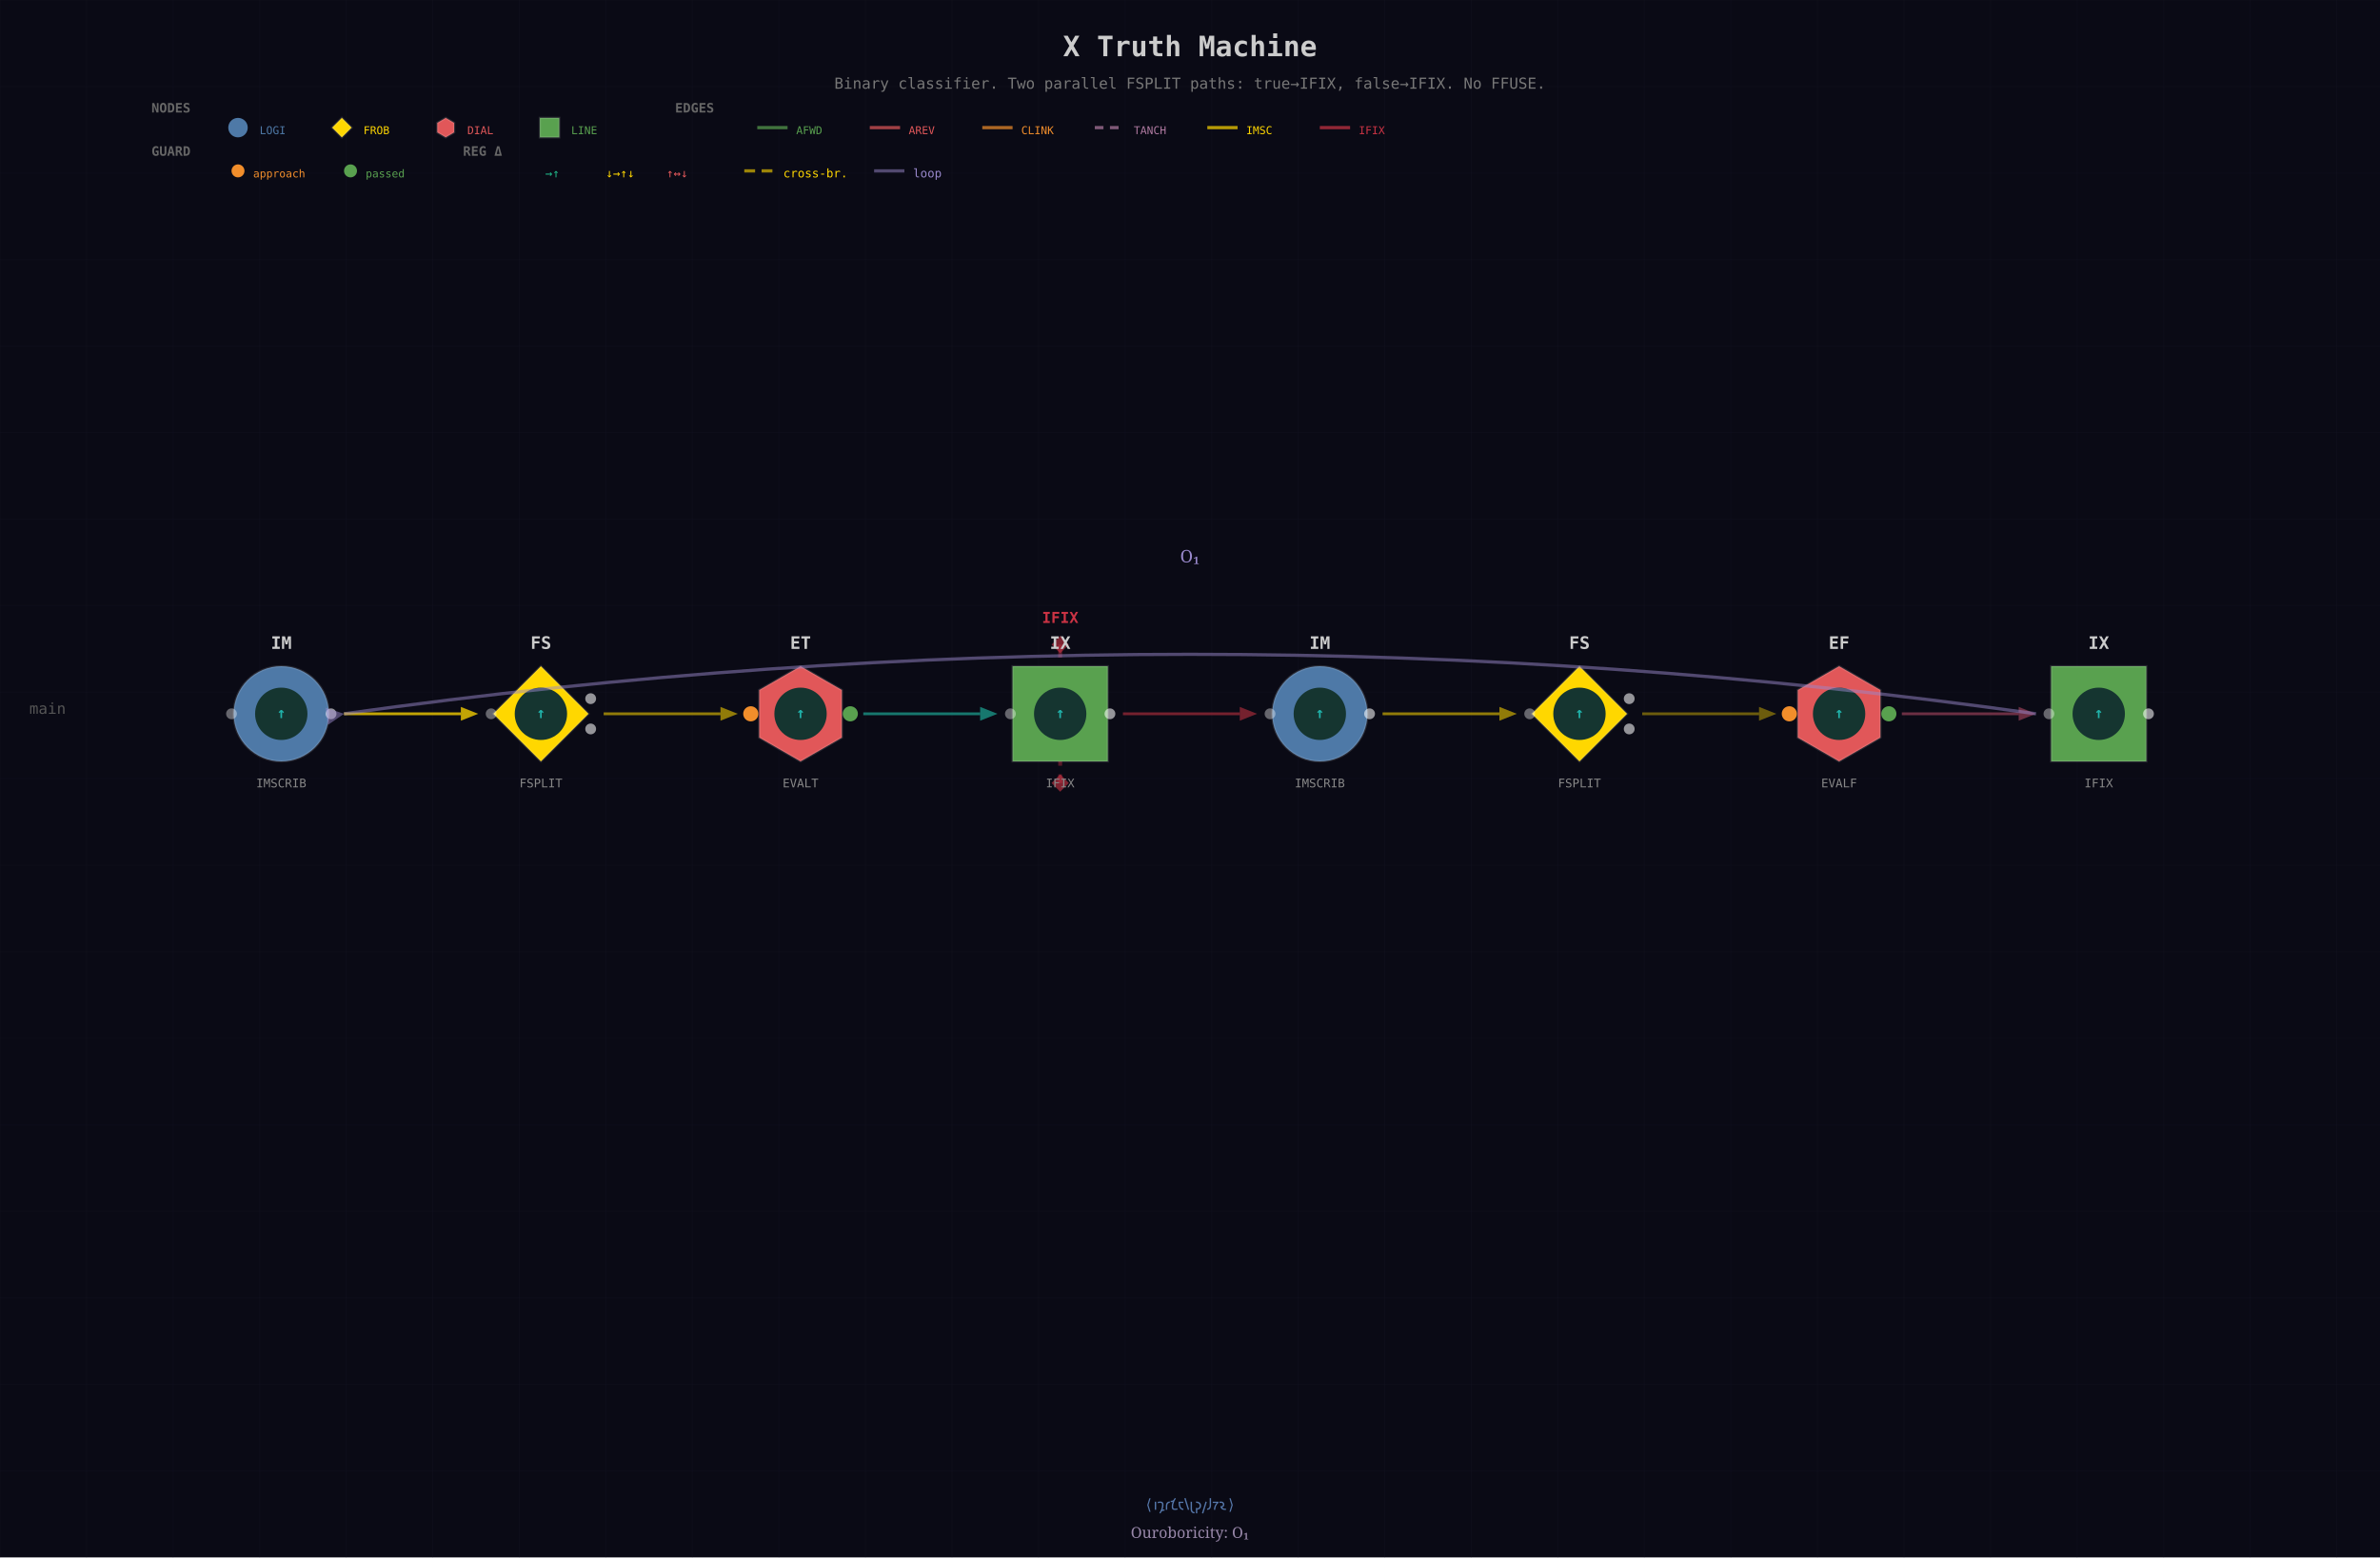
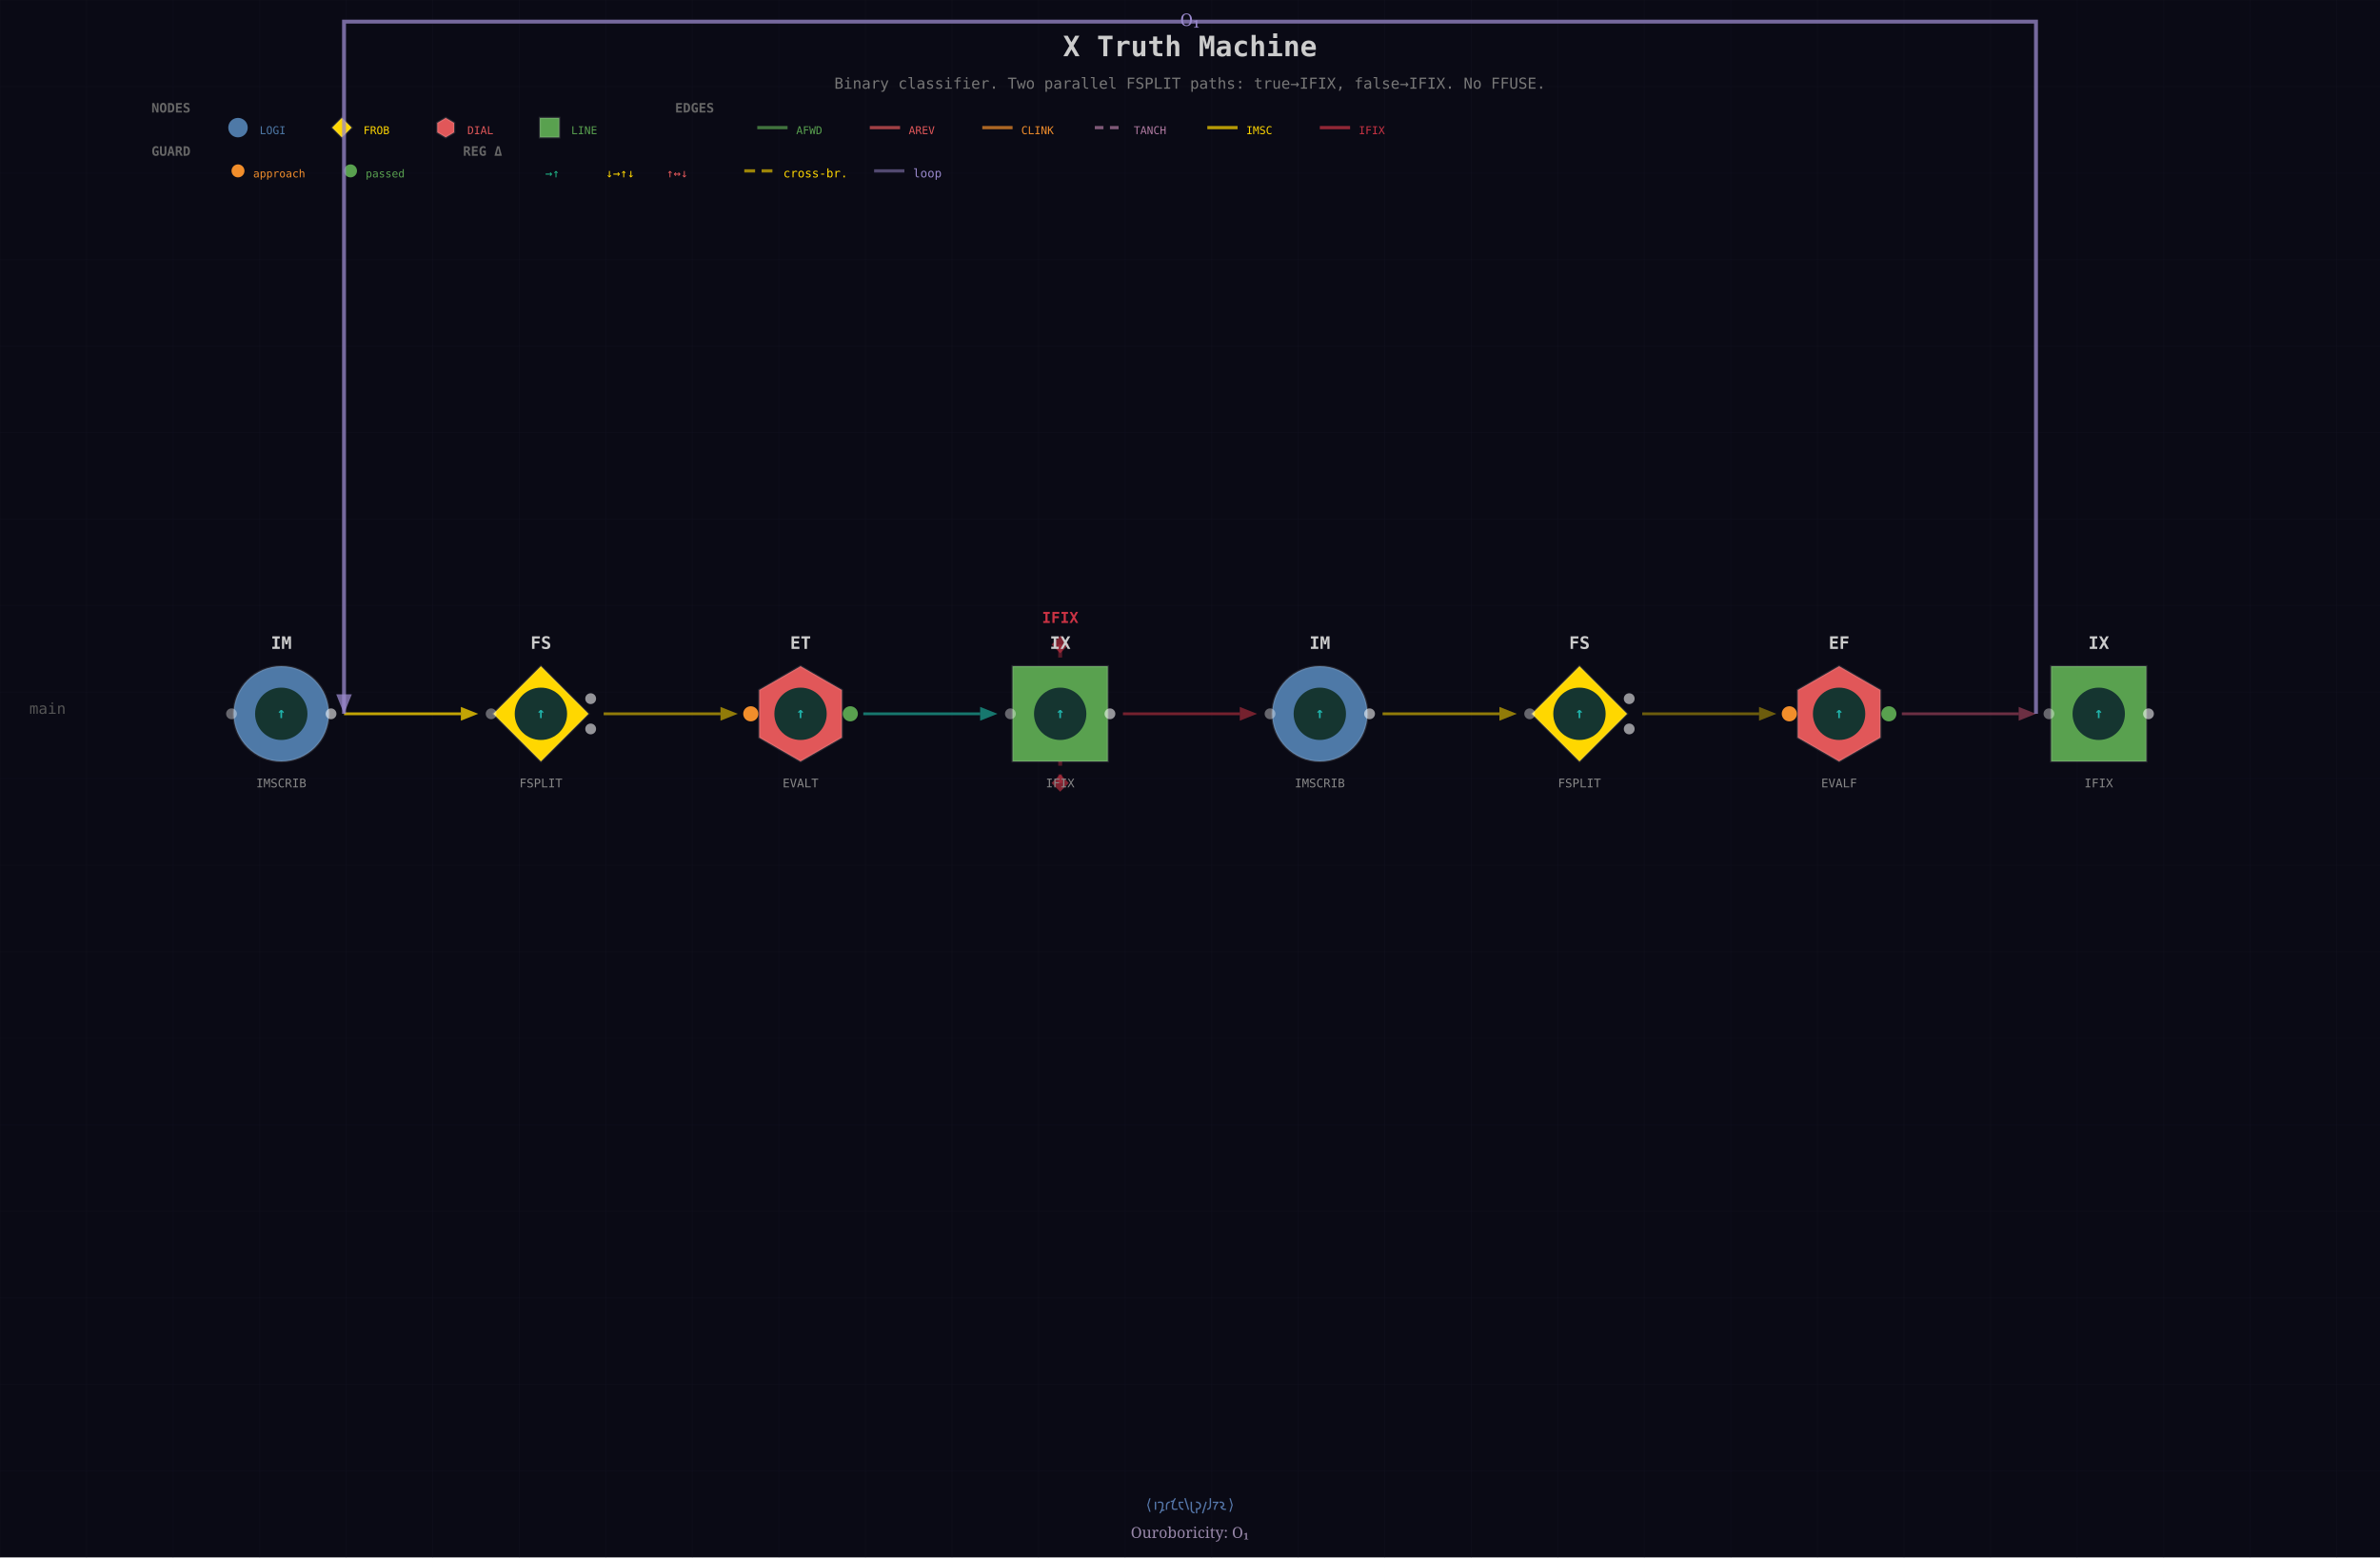
<svg xmlns="http://www.w3.org/2000/svg" viewBox="0 0 1100 720">
  <rect width="1100" height="720" fill="#0a0a15" />
  <line x1="0.0" y1="0.0" x2="0.0" y2="720.0" stroke="#151525" stroke-width="0.4" opacity="0.25" />
  <line x1="40.0" y1="0.0" x2="40.0" y2="720.0" stroke="#151525" stroke-width="0.4" opacity="0.25" />
  <line x1="80.0" y1="0.0" x2="80.0" y2="720.0" stroke="#151525" stroke-width="0.4" opacity="0.25" />
  <line x1="120.0" y1="0.0" x2="120.0" y2="720.0" stroke="#151525" stroke-width="0.4" opacity="0.25" />
  <line x1="160.0" y1="0.0" x2="160.0" y2="720.0" stroke="#151525" stroke-width="0.4" opacity="0.25" />
  <line x1="200.0" y1="0.0" x2="200.0" y2="720.0" stroke="#151525" stroke-width="0.4" opacity="0.25" />
  <line x1="240.0" y1="0.0" x2="240.0" y2="720.0" stroke="#151525" stroke-width="0.4" opacity="0.25" />
  <line x1="280.0" y1="0.0" x2="280.0" y2="720.0" stroke="#151525" stroke-width="0.4" opacity="0.25" />
  <line x1="320.0" y1="0.0" x2="320.0" y2="720.0" stroke="#151525" stroke-width="0.4" opacity="0.25" />
  <line x1="360.0" y1="0.0" x2="360.0" y2="720.0" stroke="#151525" stroke-width="0.4" opacity="0.25" />
  <line x1="400.0" y1="0.0" x2="400.0" y2="720.0" stroke="#151525" stroke-width="0.4" opacity="0.25" />
  <line x1="440.0" y1="0.0" x2="440.0" y2="720.0" stroke="#151525" stroke-width="0.4" opacity="0.25" />
  <line x1="480.0" y1="0.0" x2="480.0" y2="720.0" stroke="#151525" stroke-width="0.4" opacity="0.25" />
  <line x1="520.0" y1="0.0" x2="520.0" y2="720.0" stroke="#151525" stroke-width="0.4" opacity="0.25" />
  <line x1="560.0" y1="0.0" x2="560.0" y2="720.0" stroke="#151525" stroke-width="0.4" opacity="0.25" />
  <line x1="600.0" y1="0.0" x2="600.0" y2="720.0" stroke="#151525" stroke-width="0.4" opacity="0.25" />
  <line x1="640.0" y1="0.0" x2="640.0" y2="720.0" stroke="#151525" stroke-width="0.4" opacity="0.25" />
  <line x1="680.0" y1="0.0" x2="680.0" y2="720.0" stroke="#151525" stroke-width="0.4" opacity="0.25" />
  <line x1="720.0" y1="0.0" x2="720.0" y2="720.0" stroke="#151525" stroke-width="0.4" opacity="0.25" />
  <line x1="760.0" y1="0.0" x2="760.0" y2="720.0" stroke="#151525" stroke-width="0.4" opacity="0.25" />
  <line x1="800.0" y1="0.0" x2="800.0" y2="720.0" stroke="#151525" stroke-width="0.4" opacity="0.25" />
  <line x1="840.0" y1="0.0" x2="840.0" y2="720.0" stroke="#151525" stroke-width="0.4" opacity="0.25" />
  <line x1="880.0" y1="0.0" x2="880.0" y2="720.0" stroke="#151525" stroke-width="0.4" opacity="0.25" />
  <line x1="920.0" y1="0.0" x2="920.0" y2="720.0" stroke="#151525" stroke-width="0.4" opacity="0.25" />
  <line x1="960.0" y1="0.0" x2="960.0" y2="720.0" stroke="#151525" stroke-width="0.4" opacity="0.25" />
  <line x1="1000.0" y1="0.0" x2="1000.0" y2="720.0" stroke="#151525" stroke-width="0.4" opacity="0.25" />
  <line x1="1040.0" y1="0.0" x2="1040.0" y2="720.0" stroke="#151525" stroke-width="0.4" opacity="0.25" />
  <line x1="1080.0" y1="0.0" x2="1080.0" y2="720.0" stroke="#151525" stroke-width="0.4" opacity="0.25" />
  <line x1="0.0" y1="0.0" x2="1100.0" y2="0.0" stroke="#151525" stroke-width="0.4" opacity="0.25" />
  <line x1="0.0" y1="40.0" x2="1100.0" y2="40.0" stroke="#151525" stroke-width="0.4" opacity="0.25" />
  <line x1="0.0" y1="80.0" x2="1100.0" y2="80.0" stroke="#151525" stroke-width="0.4" opacity="0.25" />
  <line x1="0.0" y1="120.0" x2="1100.0" y2="120.0" stroke="#151525" stroke-width="0.4" opacity="0.25" />
  <line x1="0.0" y1="160.0" x2="1100.0" y2="160.0" stroke="#151525" stroke-width="0.4" opacity="0.25" />
  <line x1="0.0" y1="200.0" x2="1100.0" y2="200.0" stroke="#151525" stroke-width="0.4" opacity="0.25" />
  <line x1="0.0" y1="240.0" x2="1100.0" y2="240.0" stroke="#151525" stroke-width="0.4" opacity="0.25" />
  <line x1="0.0" y1="280.0" x2="1100.0" y2="280.0" stroke="#151525" stroke-width="0.4" opacity="0.25" />
  <line x1="0.0" y1="320.0" x2="1100.0" y2="320.0" stroke="#151525" stroke-width="0.4" opacity="0.25" />
  <line x1="0.0" y1="360.0" x2="1100.0" y2="360.0" stroke="#151525" stroke-width="0.4" opacity="0.25" />
  <line x1="0.0" y1="400.0" x2="1100.0" y2="400.0" stroke="#151525" stroke-width="0.4" opacity="0.25" />
  <line x1="0.0" y1="440.0" x2="1100.0" y2="440.0" stroke="#151525" stroke-width="0.4" opacity="0.25" />
  <line x1="0.0" y1="480.0" x2="1100.0" y2="480.0" stroke="#151525" stroke-width="0.4" opacity="0.25" />
  <line x1="0.0" y1="520.0" x2="1100.0" y2="520.0" stroke="#151525" stroke-width="0.4" opacity="0.25" />
  <line x1="0.0" y1="560.0" x2="1100.0" y2="560.0" stroke="#151525" stroke-width="0.4" opacity="0.25" />
  <line x1="0.0" y1="600.0" x2="1100.0" y2="600.0" stroke="#151525" stroke-width="0.4" opacity="0.25" />
  <line x1="0.0" y1="640.0" x2="1100.0" y2="640.0" stroke="#151525" stroke-width="0.4" opacity="0.25" />
  <line x1="0.0" y1="680.0" x2="1100.0" y2="680.0" stroke="#151525" stroke-width="0.4" opacity="0.25" />
  <text x="550.0" y="26.0" fill="#cccccc" font-size="13" text-anchor="middle" font-family="monospace" font-weight="bold">X Truth Machine</text>
  <text x="550.0" y="41.0" fill="#777" font-size="7" text-anchor="middle" font-family="monospace">Binary classifier. Two parallel FSPLIT paths: true→IFIX, false→IFIX. No FFUSE.</text>
  <text x="22.0" y="330.0" fill="#555" font-size="7" text-anchor="middle" font-family="monospace">main</text>
  <line x1="490.0" y1="298.0" x2="490.0" y2="362.0" stroke="#cc3344" stroke-width="1.8" opacity="0.4" stroke-dasharray="6,4" />
  <text x="490.0" y="288.0" fill="#cc3344" font-size="7" text-anchor="middle" font-family="monospace" font-weight="bold">IFIX</text>
  <polygon points="490.0,294.0 494.0,298 490.0,302.0 486.0,298" fill="#cc3344" opacity="0.6" />
  <polygon points="490.0,358.0 494.0,362 490.0,366.0 486.0,362" fill="#cc3344" opacity="0.6" />
  <line x1="159.0" y1="330.0" x2="213.0" y2="330.0" stroke="#ffd700" stroke-width="1.3" opacity="0.75" />
  <polygon points="221.0,330.0 213.0,333.2 213.0,326.8" fill="#ffd700" opacity="0.75" />
  <line x1="279.0" y1="330.0" x2="333.0" y2="330.0" stroke="#ffd700" stroke-width="1.3" opacity="0.55" />
  <polygon points="341.0,330.0 333.0,333.2 333.0,326.8" fill="#ffd700" opacity="0.55" />
  <line x1="399.0" y1="330.0" x2="453.0" y2="330.0" stroke="#20d0b8" stroke-width="1.3" opacity="0.55" />
  <polygon points="461.0,330.0 453.0,333.2 453.0,326.8" fill="#20d0b8" opacity="0.55" />
  <line x1="519.0" y1="330.0" x2="573.0" y2="330.0" stroke="#cc3344" stroke-width="1.3" opacity="0.55" />
  <polygon points="581.0,330.0 573.0,333.2 573.0,326.8" fill="#cc3344" opacity="0.55" />
  <line x1="639.0" y1="330.0" x2="693.0" y2="330.0" stroke="#ffd700" stroke-width="1.3" opacity="0.55" />
  <polygon points="701.0,330.0 693.0,333.2 693.0,326.8" fill="#ffd700" opacity="0.55" />
  <line x1="759.0" y1="330.0" x2="813.0" y2="330.0" stroke="#ffd700" stroke-width="1.3" opacity="0.4" />
  <polygon points="821.0,330.0 813.0,333.2 813.0,326.8" fill="#ffd700" opacity="0.4" />
  <line x1="879.0" y1="330.0" x2="933.0" y2="330.0" stroke="#ff6688" stroke-width="1.3" opacity="0.4" />
  <polygon points="941.0,330.0 933.0,333.2 933.0,326.8" fill="#ff6688" opacity="0.4" />
  <circle cx="130.0" cy="330.0" r="22.0" fill="#4e79a7" stroke="#ffffff20" stroke-width="1.0" />
  <circle cx="130.0" cy="330.0" r="12.1" fill="#153530" stroke-width="0" />
  <text x="130.0" y="332.0" fill="#20b2aa" font-size="7" text-anchor="middle" font-family="monospace" font-weight="bold">↑</text>
  <text x="130.0" y="300.0" fill="#cccccc" font-size="8" text-anchor="middle" font-family="monospace" font-weight="bold">IM</text>
  <text x="130.0" y="364.0" fill="#888" font-size="5.5" text-anchor="middle" font-family="monospace">IMSCRIB</text>
  <circle cx="107.0" cy="330.0" r="2.5" fill="#ffffff60" stroke-width="0" />
  <circle cx="153.0" cy="330.0" r="2.5" fill="#ffffff90" stroke-width="0" />
  <polygon points="250.0,308.0 272.0,330 250.0,352.0 228.0,330" fill="#ffd700" stroke="#ffffff20" stroke-width="1.0" />
  <circle cx="250.0" cy="330.0" r="12.1" fill="#153530" stroke-width="0" />
  <text x="250.0" y="332.0" fill="#20b2aa" font-size="7" text-anchor="middle" font-family="monospace" font-weight="bold">↑</text>
  <text x="250.0" y="300.0" fill="#cccccc" font-size="8" text-anchor="middle" font-family="monospace" font-weight="bold">FS</text>
  <text x="250.0" y="364.0" fill="#888" font-size="5.5" text-anchor="middle" font-family="monospace">FSPLIT</text>
  <circle cx="227.0" cy="330.0" r="2.5" fill="#ffffff60" stroke-width="0" />
  <circle cx="273.0" cy="323.0" r="2.5" fill="#ffffff90" stroke-width="0" />
  <circle cx="273.0" cy="337.0" r="2.5" fill="#ffffff90" stroke-width="0" />
  <polygon points="389.1,341.0 370.0,352.0 350.9,341.0 350.9,319.0 370.0,308.0 389.1,319.0" fill="#e15759" stroke="#ffffff20" stroke-width="1.0" />
  <circle cx="370.0" cy="330.0" r="12.1" fill="#153530" stroke-width="0" />
  <text x="370.0" y="332.0" fill="#20b2aa" font-size="7" text-anchor="middle" font-family="monospace" font-weight="bold">↑</text>
  <text x="370.0" y="300.0" fill="#cccccc" font-size="8" text-anchor="middle" font-family="monospace" font-weight="bold">ET</text>
  <text x="370.0" y="364.0" fill="#888" font-size="5.5" text-anchor="middle" font-family="monospace">EVALT</text>
  <circle cx="347.0" cy="330.0" r="3.5" fill="#f28e2b" stroke-width="0.8" />
  <circle cx="393.0" cy="330.0" r="3.5" fill="#59a14f" stroke-width="0.9" />
  <rect x="468.0" y="308.0" width="44.0" height="44.0" fill="#59a14f" stroke="#ffffff20" stroke-width="1.0" />
  <circle cx="490.0" cy="330.0" r="12.1" fill="#153530" stroke-width="0" />
  <text x="490.0" y="332.0" fill="#20b2aa" font-size="7" text-anchor="middle" font-family="monospace" font-weight="bold">↑</text>
  <text x="490.0" y="300.0" fill="#cccccc" font-size="8" text-anchor="middle" font-family="monospace" font-weight="bold">IX</text>
  <text x="490.0" y="364.0" fill="#888" font-size="5.5" text-anchor="middle" font-family="monospace">IFIX</text>
  <circle cx="467.0" cy="330.0" r="2.5" fill="#ffffff60" stroke-width="0" />
  <circle cx="513.0" cy="330.0" r="2.5" fill="#ffffff90" stroke-width="0" />
  <circle cx="610.0" cy="330.0" r="22.0" fill="#4e79a7" stroke="#ffffff20" stroke-width="1.0" />
  <circle cx="610.0" cy="330.0" r="12.1" fill="#153530" stroke-width="0" />
  <text x="610.0" y="332.0" fill="#20b2aa" font-size="7" text-anchor="middle" font-family="monospace" font-weight="bold">↑</text>
  <text x="610.0" y="300.0" fill="#cccccc" font-size="8" text-anchor="middle" font-family="monospace" font-weight="bold">IM</text>
  <text x="610.0" y="364.0" fill="#888" font-size="5.5" text-anchor="middle" font-family="monospace">IMSCRIB</text>
  <circle cx="587.0" cy="330.0" r="2.5" fill="#ffffff60" stroke-width="0" />
  <circle cx="633.0" cy="330.0" r="2.5" fill="#ffffff90" stroke-width="0" />
  <polygon points="730.0,308.0 752.0,330 730.0,352.0 708.0,330" fill="#ffd700" stroke="#ffffff20" stroke-width="1.0" />
  <circle cx="730.0" cy="330.0" r="12.1" fill="#153530" stroke-width="0" />
  <text x="730.0" y="332.0" fill="#20b2aa" font-size="7" text-anchor="middle" font-family="monospace" font-weight="bold">↑</text>
  <text x="730.0" y="300.0" fill="#cccccc" font-size="8" text-anchor="middle" font-family="monospace" font-weight="bold">FS</text>
  <text x="730.0" y="364.0" fill="#888" font-size="5.5" text-anchor="middle" font-family="monospace">FSPLIT</text>
  <circle cx="707.0" cy="330.0" r="2.5" fill="#ffffff60" stroke-width="0" />
  <circle cx="753.0" cy="323.0" r="2.5" fill="#ffffff90" stroke-width="0" />
  <circle cx="753.0" cy="337.0" r="2.5" fill="#ffffff90" stroke-width="0" />
  <polygon points="869.1,341.0 850.0,352.0 830.9,341.0 830.9,319.0 850.0,308.0 869.1,319.0" fill="#e15759" stroke="#ffffff20" stroke-width="1.0" />
  <circle cx="850.0" cy="330.0" r="12.1" fill="#153530" stroke-width="0" />
  <text x="850.0" y="332.0" fill="#20b2aa" font-size="7" text-anchor="middle" font-family="monospace" font-weight="bold">↑</text>
  <text x="850.0" y="300.0" fill="#cccccc" font-size="8" text-anchor="middle" font-family="monospace" font-weight="bold">EF</text>
  <text x="850.0" y="364.0" fill="#888" font-size="5.5" text-anchor="middle" font-family="monospace">EVALF</text>
  <circle cx="827.0" cy="330.0" r="3.5" fill="#f28e2b" stroke-width="0.8" />
  <circle cx="873.0" cy="330.0" r="3.5" fill="#59a14f" stroke-width="0.9" />
  <rect x="948.0" y="308.0" width="44.0" height="44.0" fill="#59a14f" stroke="#ffffff20" stroke-width="1.0" />
  <circle cx="970.0" cy="330.0" r="12.1" fill="#153530" stroke-width="0" />
  <text x="970.0" y="332.0" fill="#20b2aa" font-size="7" text-anchor="middle" font-family="monospace" font-weight="bold">↑</text>
  <text x="970.0" y="300.0" fill="#cccccc" font-size="8" text-anchor="middle" font-family="monospace" font-weight="bold">IX</text>
  <text x="970.0" y="364.0" fill="#888" font-size="5.5" text-anchor="middle" font-family="monospace">IFIX</text>
  <circle cx="947.0" cy="330.0" r="2.5" fill="#ffffff60" stroke-width="0" />
  <circle cx="993.0" cy="330.0" r="2.5" fill="#ffffff90" stroke-width="0" />
-   <path d="M941.0,330.0 Q550.0,275.0 159.0,330.0" fill="none" stroke="#9988cc" stroke-width="1.5" opacity="0.5" />
-   <polygon points="159.0,330.0 150.5,327.2 151.6,335.1" fill="#9988cc" opacity="0.5" />
-   <text x="550.0" y="260.0" fill="#9988cc" font-size="8" text-anchor="middle" font-family="serif">O₁</text>
  <text x="550.0" y="698.0" fill="#5577aa" font-size="7" text-anchor="middle" font-family="monospace">⟨𐑦𐑡𐑩𐑗𐑱𐑘𐑚𐑜𐑢𐑓𐑳𐑷⟩</text>
  <text x="550.0" y="711.0" fill="#9988aa" font-size="7" text-anchor="middle" font-family="serif">Ouroboricity: O₁</text>
  <text x="70.0" y="52.0" fill="#666" font-size="6" text-anchor="start" font-family="monospace" font-weight="bold">NODES</text>
  <circle cx="110.0" cy="59.0" r="4.5" fill="#4e79a7" stroke-width="0" />
  <text x="120.0" y="62.0" fill="#4e79a7" font-size="5" text-anchor="start" font-family="monospace">LOGI</text>
  <polygon points="158,54.5 162.5,59 158,63.5 153.5,59" fill="#ffd700" stroke="#ffffff20" stroke-width="1.0" />
  <text x="168.0" y="62.0" fill="#ffd700" font-size="5" text-anchor="start" font-family="monospace">FROB</text>
  <polygon points="209.9,61.2 206.0,63.5 202.1,61.2 202.1,56.8 206.0,54.5 209.9,56.8" fill="#e15759" stroke="#ffffff20" stroke-width="1.0" />
  <text x="216.0" y="62.0" fill="#e15759" font-size="5" text-anchor="start" font-family="monospace">DIAL</text>
  <rect x="249.5" y="54.5" width="9.0" height="9.0" fill="#59a14f" stroke="#ffffff20" stroke-width="1.0" />
  <text x="264.0" y="62.0" fill="#59a14f" font-size="5" text-anchor="start" font-family="monospace">LINE</text>
  <text x="312.0" y="52.0" fill="#666" font-size="6" text-anchor="start" font-family="monospace" font-weight="bold">EDGES</text>
  <line x1="350.0" y1="59.0" x2="364.0" y2="59.0" stroke="#59a14f" stroke-width="1.5" opacity="0.7" />
  <text x="368.0" y="62.0" fill="#59a14f" font-size="5" text-anchor="start" font-family="monospace">AFWD</text>
  <line x1="402.0" y1="59.0" x2="416.0" y2="59.0" stroke="#e15759" stroke-width="1.5" opacity="0.7" />
  <text x="420.0" y="62.0" fill="#e15759" font-size="5" text-anchor="start" font-family="monospace">AREV</text>
  <line x1="454.0" y1="59.0" x2="468.0" y2="59.0" stroke="#f28e2b" stroke-width="1.5" opacity="0.7" />
  <text x="472.0" y="62.0" fill="#f28e2b" font-size="5" text-anchor="start" font-family="monospace">CLINK</text>
  <line x1="506.0" y1="59.0" x2="520.0" y2="59.0" stroke="#b07aa1" stroke-width="1.5" opacity="0.7" stroke-dasharray="4,3" />
  <text x="524.0" y="62.0" fill="#b07aa1" font-size="5" text-anchor="start" font-family="monospace">TANCH</text>
  <line x1="558.0" y1="59.0" x2="572.0" y2="59.0" stroke="#ffd700" stroke-width="1.5" opacity="0.7" />
  <text x="576.0" y="62.0" fill="#ffd700" font-size="5" text-anchor="start" font-family="monospace">IMSC</text>
  <line x1="610.0" y1="59.0" x2="624.0" y2="59.0" stroke="#cc3344" stroke-width="1.5" opacity="0.7" />
  <text x="628.0" y="62.0" fill="#cc3344" font-size="5" text-anchor="start" font-family="monospace">IFIX</text>
  <text x="70.0" y="72.0" fill="#666" font-size="6" text-anchor="start" font-family="monospace" font-weight="bold">GUARD</text>
  <circle cx="110.0" cy="79.0" r="3.0" fill="#f28e2b" stroke-width="0.8" />
  <text x="117.0" y="82.0" fill="#f28e2b" font-size="5" text-anchor="start" font-family="monospace">approach</text>
  <circle cx="162.0" cy="79.0" r="3.0" fill="#59a14f" stroke-width="0.9" />
  <text x="169.0" y="82.0" fill="#59a14f" font-size="5" text-anchor="start" font-family="monospace">passed</text>
  <text x="214.0" y="72.0" fill="#666" font-size="6" text-anchor="start" font-family="monospace" font-weight="bold">REG Δ</text>
  <text x="252.0" y="82.0" fill="#20b888" font-size="5.5" text-anchor="start" font-family="monospace">→↑</text>
  <text x="280.0" y="82.0" fill="#ffd700" font-size="5.5" text-anchor="start" font-family="monospace">↓→↑↓</text>
  <text x="308.0" y="82.0" fill="#e15759" font-size="5.5" text-anchor="start" font-family="monospace">↑↔↓</text>
  <line x1="344.0" y1="79.0" x2="358.0" y2="79.0" stroke="#ffd700" stroke-width="1.5" opacity="0.6" stroke-dasharray="5,3" />
  <text x="362.0" y="82.0" fill="#ffd700" font-size="5.5" text-anchor="start" font-family="monospace">cross-br.</text>
  <line x1="404.0" y1="79.0" x2="418.0" y2="79.0" stroke="#9988cc" stroke-width="1.5" opacity="0.5" />
  <text x="422.0" y="82.0" fill="#9988cc" font-size="5.5" text-anchor="start" font-family="monospace">loop</text>
+   <path d="M941.0,330.0 L941.0,10.0 L159.0,10.0 L159.0,330.0" fill="none" stroke="#9988cc" stroke-width="1.8" opacity="0.75" />
+   <polygon points="159.0,330.0 155.4,321.0 162.6,321.0" fill="#9988cc" opacity="0.75" />
+   <text x="550.0" y="12.0" fill="#9988cc" font-size="8" text-anchor="middle" font-family="serif">O₁</text>
</svg>
